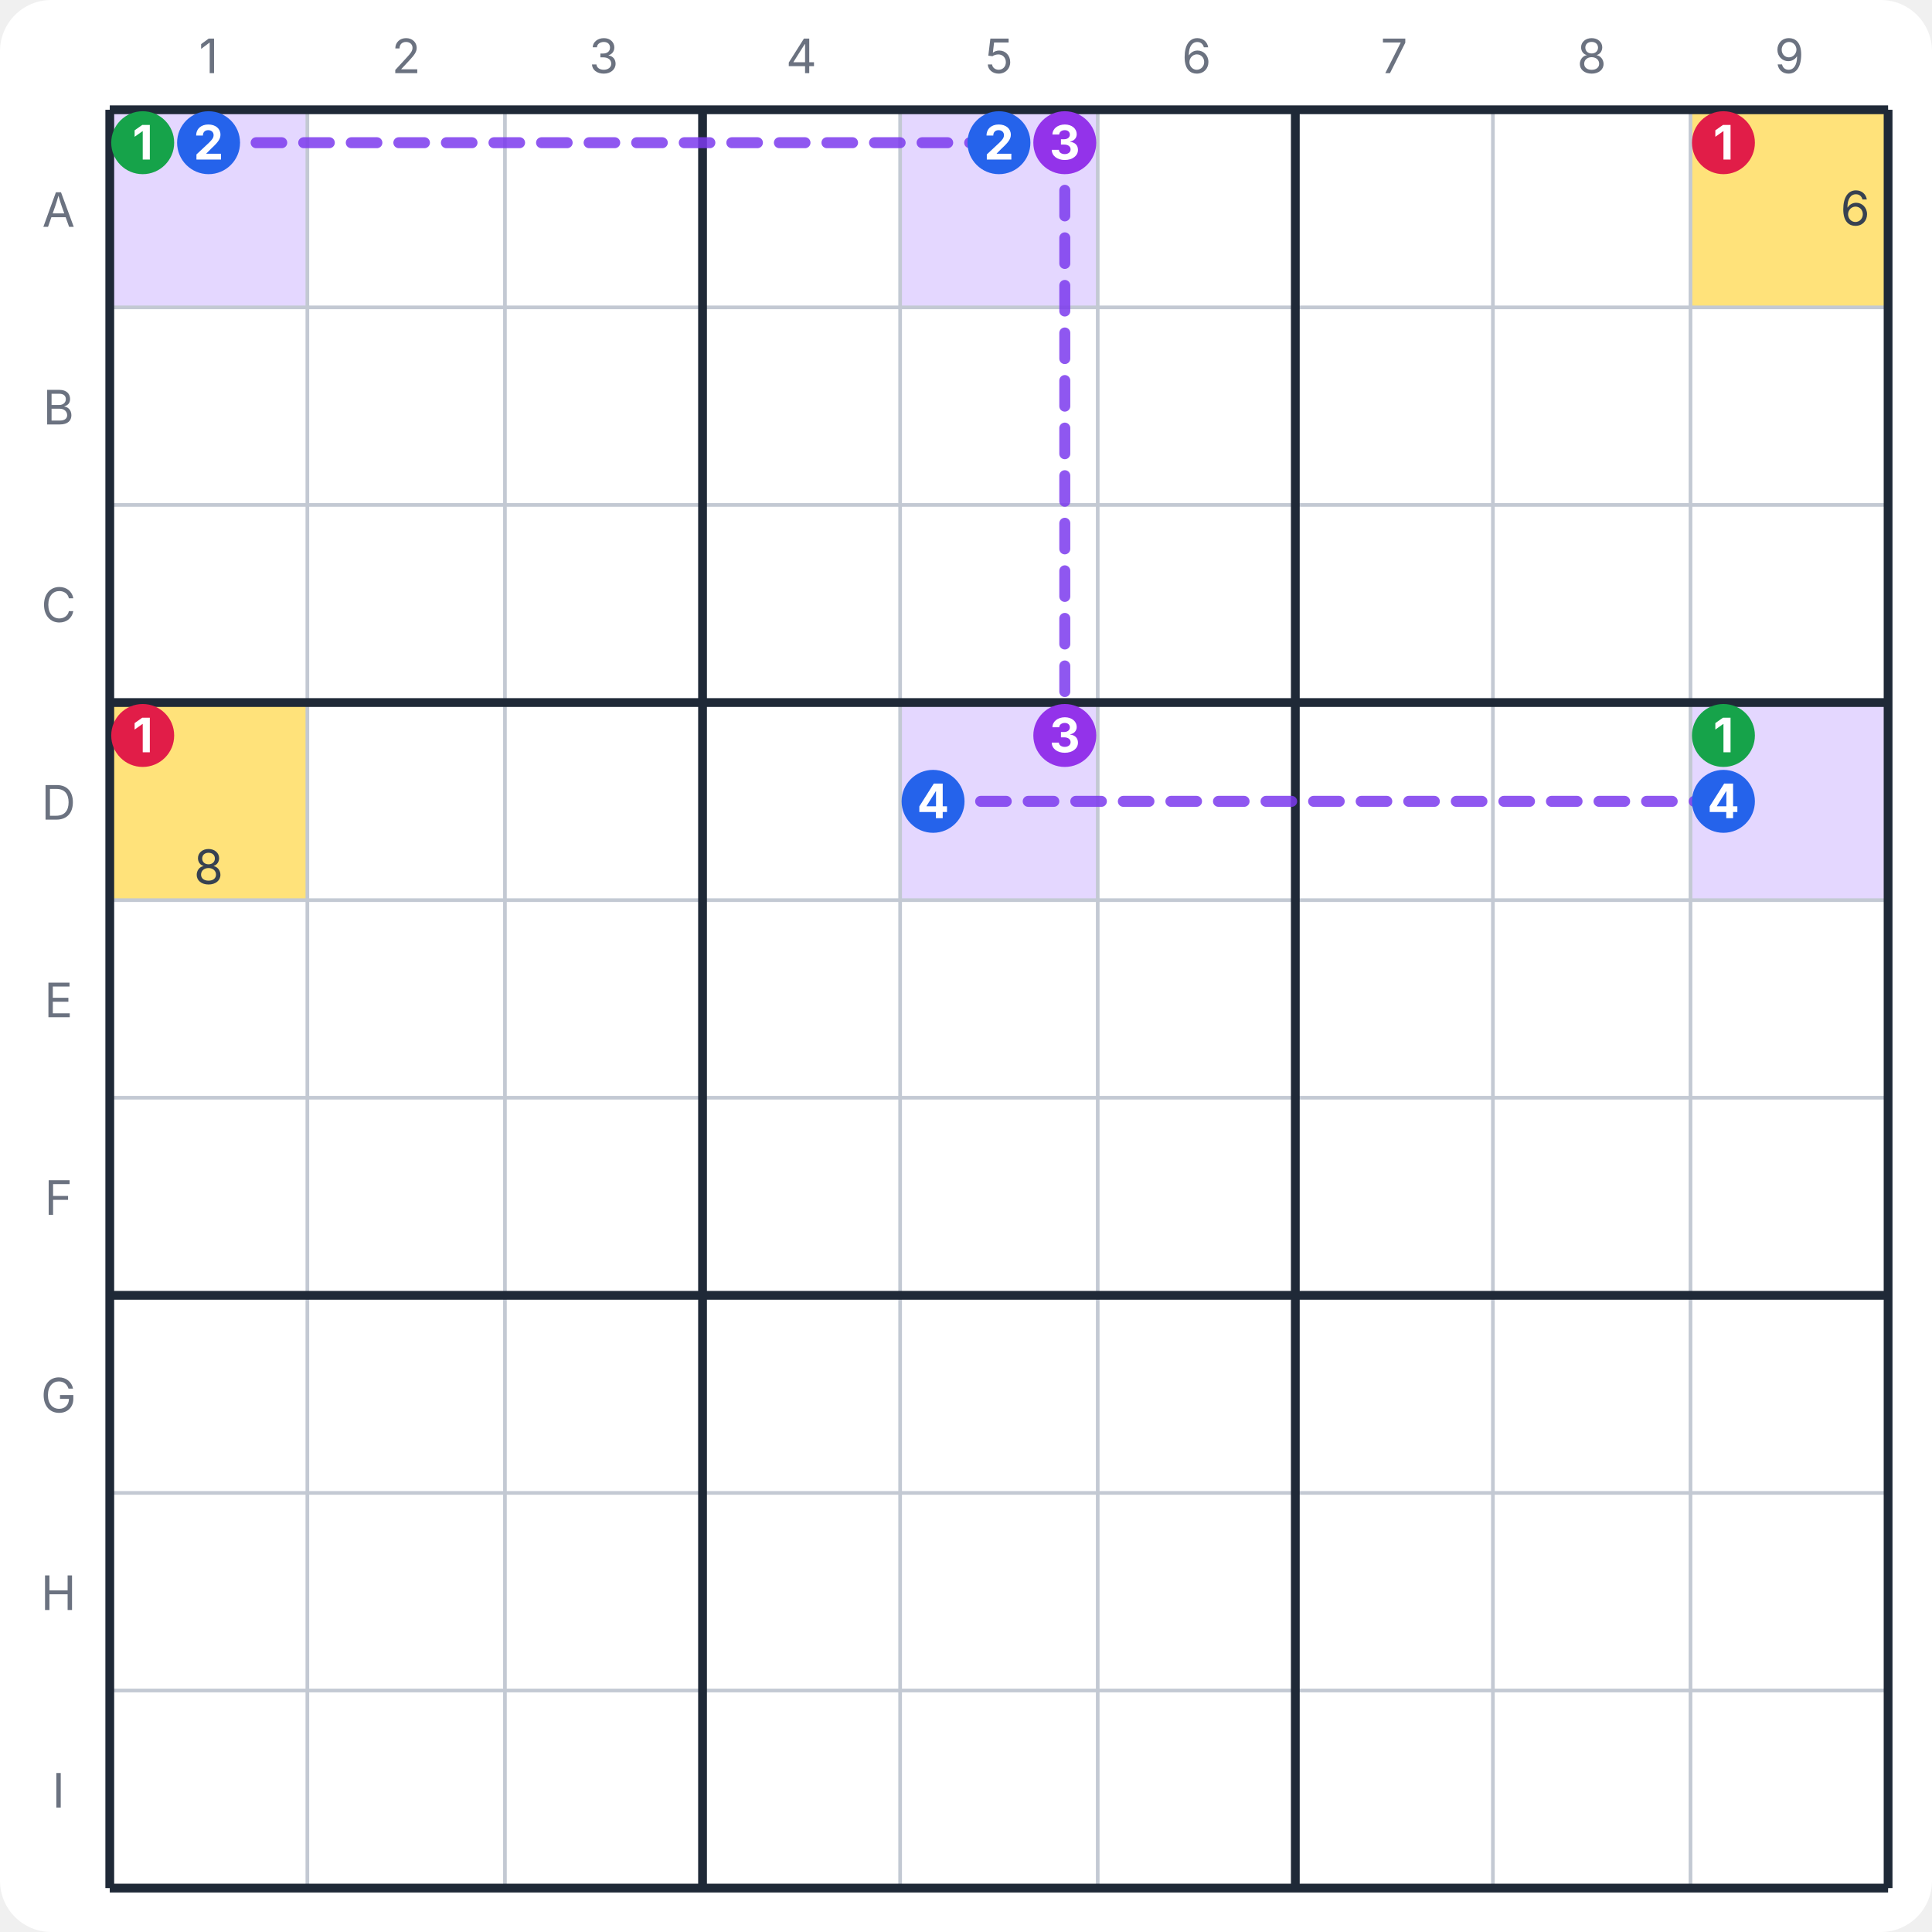
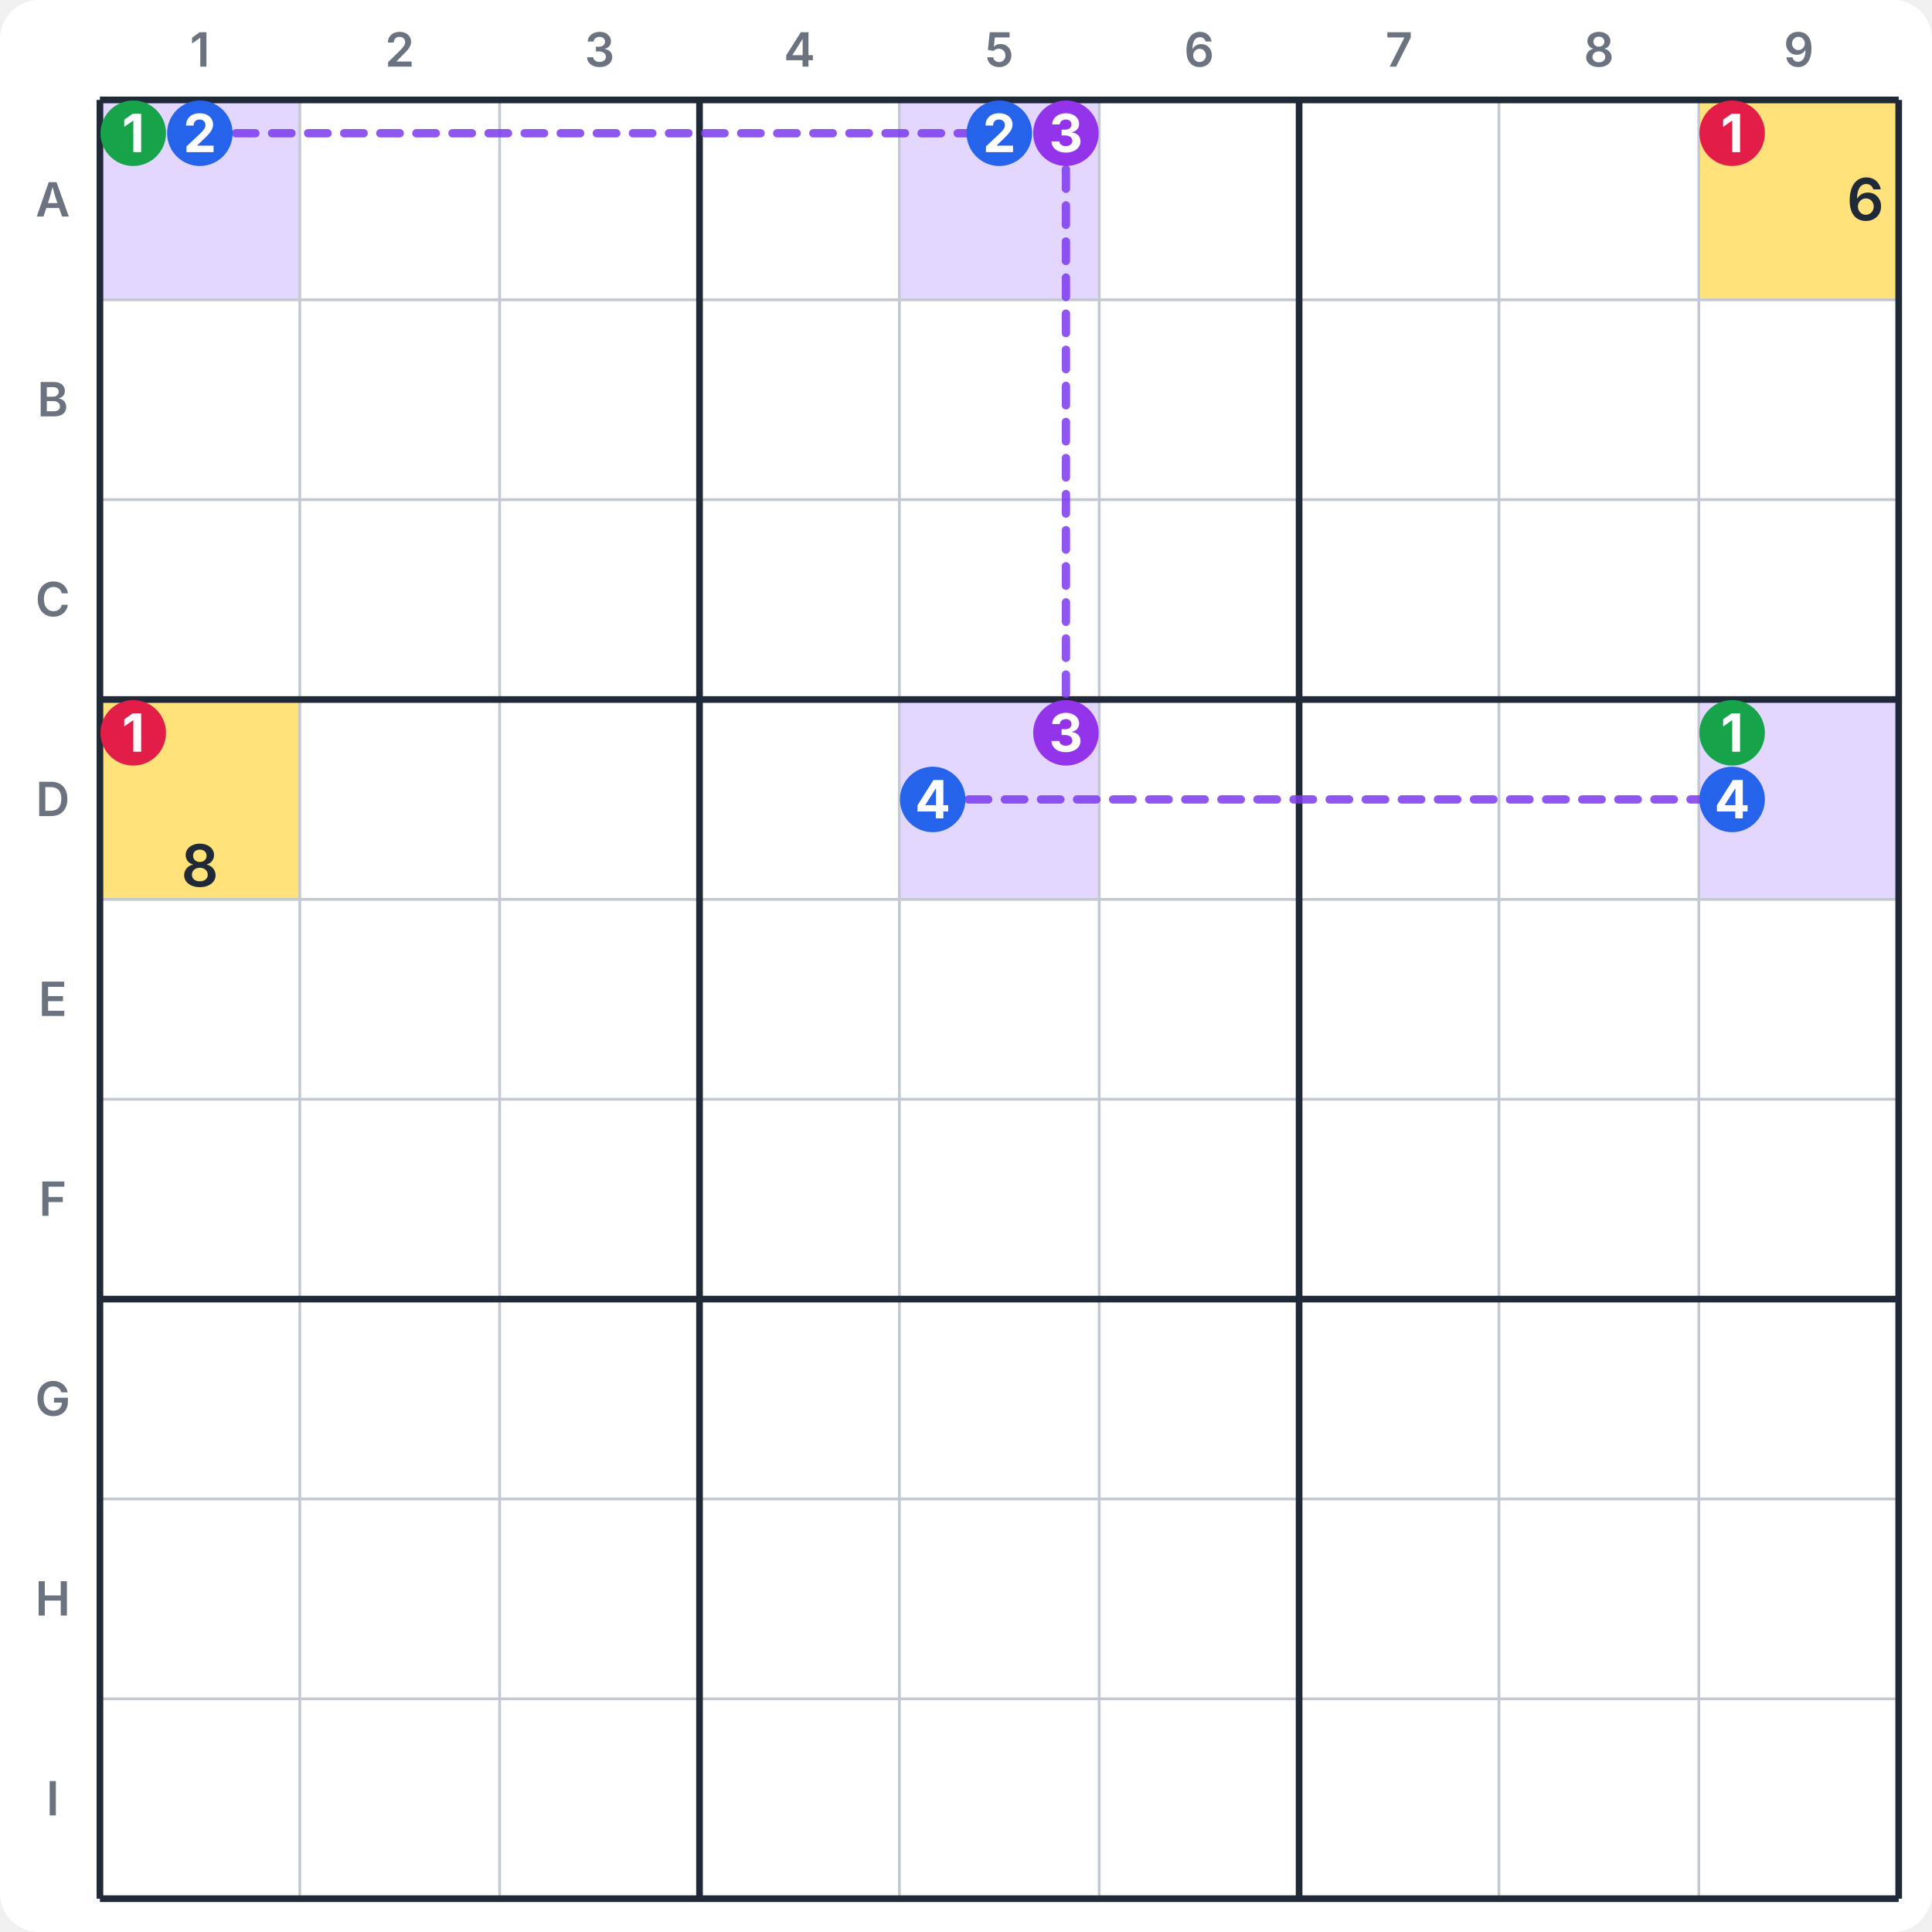
- <svg xmlns="http://www.w3.org/2000/svg" viewBox="0 0 528 528" width="528" height="528" font-family="Inter, 'Segoe UI', Helvetica, Arial, sans-serif">
+ <svg xmlns="http://www.w3.org/2000/svg" viewBox="0 0 696 696" width="696" height="696" font-family="Inter, 'Segoe UI', Helvetica, Arial, sans-serif">
  <defs>
    <marker id="arr" viewBox="0 0 10 10" refX="8" refY="5" markerWidth="5" markerHeight="5" orient="auto-start-reverse">
      <path d="M0,0 L10,5 L0,10 z" fill="#E11D48" />
    </marker>
  </defs>
-   <rect x="0" y="0" width="528" height="528" rx="14" fill="#FFFFFF" />
-   <text x="57.0" y="20" text-anchor="middle" font-size="13" fill="#6B7280">1</text>
-   <text x="111.0" y="20" text-anchor="middle" font-size="13" fill="#6B7280">2</text>
-   <text x="165.0" y="20" text-anchor="middle" font-size="13" fill="#6B7280">3</text>
-   <text x="219.0" y="20" text-anchor="middle" font-size="13" fill="#6B7280">4</text>
-   <text x="273.0" y="20" text-anchor="middle" font-size="13" fill="#6B7280">5</text>
-   <text x="327.0" y="20" text-anchor="middle" font-size="13" fill="#6B7280">6</text>
-   <text x="381.0" y="20" text-anchor="middle" font-size="13" fill="#6B7280">7</text>
-   <text x="435.0" y="20" text-anchor="middle" font-size="13" fill="#6B7280">8</text>
-   <text x="489.0" y="20" text-anchor="middle" font-size="13" fill="#6B7280">9</text>
-   <text x="16" y="62.0" text-anchor="middle" font-size="13" fill="#6B7280">A</text>
-   <text x="16" y="116.0" text-anchor="middle" font-size="13" fill="#6B7280">B</text>
-   <text x="16" y="170.0" text-anchor="middle" font-size="13" fill="#6B7280">C</text>
-   <text x="16" y="224.0" text-anchor="middle" font-size="13" fill="#6B7280">D</text>
-   <text x="16" y="278.0" text-anchor="middle" font-size="13" fill="#6B7280">E</text>
-   <text x="16" y="332.0" text-anchor="middle" font-size="13" fill="#6B7280">F</text>
-   <text x="16" y="386.0" text-anchor="middle" font-size="13" fill="#6B7280">G</text>
-   <text x="16" y="440.0" text-anchor="middle" font-size="13" fill="#6B7280">H</text>
-   <text x="16" y="494.0" text-anchor="middle" font-size="13" fill="#6B7280">I</text>
-   <rect x="30" y="30" width="54" height="54" fill="#E4D7FF" />
-   <rect x="246" y="30" width="54" height="54" fill="#E4D7FF" />
-   <rect x="246" y="192" width="54" height="54" fill="#E4D7FF" />
-   <rect x="462" y="192" width="54" height="54" fill="#E4D7FF" />
-   <rect x="462" y="30" width="54" height="54" fill="#FFE27A" />
-   <rect x="30" y="192" width="54" height="54" fill="#FFE27A" />
-   <line x1="30" y1="30" x2="30" y2="516" stroke="#C3C9D3" stroke-width="1" />
-   <line x1="84" y1="30" x2="84" y2="516" stroke="#C3C9D3" stroke-width="1" />
-   <line x1="138" y1="30" x2="138" y2="516" stroke="#C3C9D3" stroke-width="1" />
-   <line x1="192" y1="30" x2="192" y2="516" stroke="#C3C9D3" stroke-width="1" />
-   <line x1="246" y1="30" x2="246" y2="516" stroke="#C3C9D3" stroke-width="1" />
-   <line x1="300" y1="30" x2="300" y2="516" stroke="#C3C9D3" stroke-width="1" />
-   <line x1="354" y1="30" x2="354" y2="516" stroke="#C3C9D3" stroke-width="1" />
-   <line x1="408" y1="30" x2="408" y2="516" stroke="#C3C9D3" stroke-width="1" />
-   <line x1="462" y1="30" x2="462" y2="516" stroke="#C3C9D3" stroke-width="1" />
-   <line x1="516" y1="30" x2="516" y2="516" stroke="#C3C9D3" stroke-width="1" />
-   <line x1="30" y1="30" x2="516" y2="30" stroke="#C3C9D3" stroke-width="1" />
-   <line x1="30" y1="84" x2="516" y2="84" stroke="#C3C9D3" stroke-width="1" />
-   <line x1="30" y1="138" x2="516" y2="138" stroke="#C3C9D3" stroke-width="1" />
-   <line x1="30" y1="192" x2="516" y2="192" stroke="#C3C9D3" stroke-width="1" />
-   <line x1="30" y1="246" x2="516" y2="246" stroke="#C3C9D3" stroke-width="1" />
-   <line x1="30" y1="300" x2="516" y2="300" stroke="#C3C9D3" stroke-width="1" />
-   <line x1="30" y1="354" x2="516" y2="354" stroke="#C3C9D3" stroke-width="1" />
-   <line x1="30" y1="408" x2="516" y2="408" stroke="#C3C9D3" stroke-width="1" />
-   <line x1="30" y1="462" x2="516" y2="462" stroke="#C3C9D3" stroke-width="1" />
-   <line x1="30" y1="516" x2="516" y2="516" stroke="#C3C9D3" stroke-width="1" />
-   <line x1="30" y1="30" x2="30" y2="516" stroke="#1F2937" stroke-width="2.4" />
-   <line x1="192" y1="30" x2="192" y2="516" stroke="#1F2937" stroke-width="2.4" />
-   <line x1="354" y1="30" x2="354" y2="516" stroke="#1F2937" stroke-width="2.4" />
-   <line x1="516" y1="30" x2="516" y2="516" stroke="#1F2937" stroke-width="2.4" />
-   <line x1="30" y1="30" x2="516" y2="30" stroke="#1F2937" stroke-width="2.4" />
-   <line x1="30" y1="192" x2="516" y2="192" stroke="#1F2937" stroke-width="2.4" />
-   <line x1="30" y1="354" x2="516" y2="354" stroke="#1F2937" stroke-width="2.4" />
-   <line x1="30" y1="516" x2="516" y2="516" stroke="#1F2937" stroke-width="2.4" />
-   <line x1="57.0" y1="39.0" x2="273.0" y2="39.0" stroke="#7C3AED" stroke-width="3" stroke-linecap="round" stroke-opacity="0.85" stroke-dasharray="7 6" />
-   <line x1="291.0" y1="39.0" x2="291.0" y2="201.0" stroke="#7C3AED" stroke-width="3" stroke-linecap="round" stroke-opacity="0.85" stroke-dasharray="7 6" />
-   <line x1="255.0" y1="219.0" x2="471.0" y2="219.0" stroke="#7C3AED" stroke-width="3" stroke-linecap="round" stroke-opacity="0.85" stroke-dasharray="7 6" />
-   <circle cx="39.0" cy="39.0" r="8.6" fill="#16A34A" />
-   <text x="39.0" y="43.6" text-anchor="middle" font-size="13" font-weight="700" fill="#FFFFFF">1</text>
-   <circle cx="57.0" cy="39.0" r="8.6" fill="#2563EB" />
-   <text x="57.0" y="43.6" text-anchor="middle" font-size="13" font-weight="700" fill="#FFFFFF">2</text>
-   <circle cx="273.0" cy="39.0" r="8.6" fill="#2563EB" />
-   <text x="273.0" y="43.6" text-anchor="middle" font-size="13" font-weight="700" fill="#FFFFFF">2</text>
-   <circle cx="291.0" cy="39.0" r="8.6" fill="#9333EA" />
-   <text x="291.0" y="43.6" text-anchor="middle" font-size="13" font-weight="700" fill="#FFFFFF">3</text>
-   <circle cx="291.0" cy="201.0" r="8.6" fill="#9333EA" />
-   <text x="291.0" y="205.6" text-anchor="middle" font-size="13" font-weight="700" fill="#FFFFFF">3</text>
-   <circle cx="255.0" cy="219.0" r="8.6" fill="#2563EB" />
-   <text x="255.0" y="223.6" text-anchor="middle" font-size="13" font-weight="700" fill="#FFFFFF">4</text>
-   <circle cx="471.0" cy="201.0" r="8.6" fill="#16A34A" />
-   <text x="471.0" y="205.6" text-anchor="middle" font-size="13" font-weight="700" fill="#FFFFFF">1</text>
-   <circle cx="471.0" cy="219.0" r="8.6" fill="#2563EB" />
-   <text x="471.0" y="223.6" text-anchor="middle" font-size="13" font-weight="700" fill="#FFFFFF">4</text>
-   <circle cx="471.0" cy="39.0" r="8.6" fill="#E11D48" />
-   <text x="471.0" y="43.6" text-anchor="middle" font-size="13" font-weight="700" fill="#FFFFFF">1</text>
-   <text x="507.0" y="61.6" text-anchor="middle" font-size="13" fill="#374151">6</text>
-   <circle cx="39.0" cy="201.0" r="8.6" fill="#E11D48" />
-   <text x="39.0" y="205.6" text-anchor="middle" font-size="13" font-weight="700" fill="#FFFFFF">1</text>
-   <text x="57.0" y="241.6" text-anchor="middle" font-size="13" fill="#374151">8</text>
+   <rect x="0" y="0" width="696" height="696" rx="14" fill="#FFFFFF" />
+   <text x="72.0" y="24" text-anchor="middle" font-size="17" font-weight="600" fill="#6B7280">1</text>
+   <text x="144.0" y="24" text-anchor="middle" font-size="17" font-weight="600" fill="#6B7280">2</text>
+   <text x="216.0" y="24" text-anchor="middle" font-size="17" font-weight="600" fill="#6B7280">3</text>
+   <text x="288.0" y="24" text-anchor="middle" font-size="17" font-weight="600" fill="#6B7280">4</text>
+   <text x="360.0" y="24" text-anchor="middle" font-size="17" font-weight="600" fill="#6B7280">5</text>
+   <text x="432.0" y="24" text-anchor="middle" font-size="17" font-weight="600" fill="#6B7280">6</text>
+   <text x="504.0" y="24" text-anchor="middle" font-size="17" font-weight="600" fill="#6B7280">7</text>
+   <text x="576.0" y="24" text-anchor="middle" font-size="17" font-weight="600" fill="#6B7280">8</text>
+   <text x="648.0" y="24" text-anchor="middle" font-size="17" font-weight="600" fill="#6B7280">9</text>
+   <text x="19" y="78.0" text-anchor="middle" font-size="17" font-weight="600" fill="#6B7280">A</text>
+   <text x="19" y="150.0" text-anchor="middle" font-size="17" font-weight="600" fill="#6B7280">B</text>
+   <text x="19" y="222.0" text-anchor="middle" font-size="17" font-weight="600" fill="#6B7280">C</text>
+   <text x="19" y="294.0" text-anchor="middle" font-size="17" font-weight="600" fill="#6B7280">D</text>
+   <text x="19" y="366.0" text-anchor="middle" font-size="17" font-weight="600" fill="#6B7280">E</text>
+   <text x="19" y="438.0" text-anchor="middle" font-size="17" font-weight="600" fill="#6B7280">F</text>
+   <text x="19" y="510.0" text-anchor="middle" font-size="17" font-weight="600" fill="#6B7280">G</text>
+   <text x="19" y="582.0" text-anchor="middle" font-size="17" font-weight="600" fill="#6B7280">H</text>
+   <text x="19" y="654.0" text-anchor="middle" font-size="17" font-weight="600" fill="#6B7280">I</text>
+   <rect x="36" y="36" width="72" height="72" fill="#E4D7FF" />
+   <rect x="324" y="36" width="72" height="72" fill="#E4D7FF" />
+   <rect x="324" y="252" width="72" height="72" fill="#E4D7FF" />
+   <rect x="612" y="252" width="72" height="72" fill="#E4D7FF" />
+   <rect x="612" y="36" width="72" height="72" fill="#FFE27A" />
+   <rect x="36" y="252" width="72" height="72" fill="#FFE27A" />
+   <line x1="36" y1="36" x2="36" y2="684" stroke="#C3C9D3" stroke-width="1" />
+   <line x1="108" y1="36" x2="108" y2="684" stroke="#C3C9D3" stroke-width="1" />
+   <line x1="180" y1="36" x2="180" y2="684" stroke="#C3C9D3" stroke-width="1" />
+   <line x1="252" y1="36" x2="252" y2="684" stroke="#C3C9D3" stroke-width="1" />
+   <line x1="324" y1="36" x2="324" y2="684" stroke="#C3C9D3" stroke-width="1" />
+   <line x1="396" y1="36" x2="396" y2="684" stroke="#C3C9D3" stroke-width="1" />
+   <line x1="468" y1="36" x2="468" y2="684" stroke="#C3C9D3" stroke-width="1" />
+   <line x1="540" y1="36" x2="540" y2="684" stroke="#C3C9D3" stroke-width="1" />
+   <line x1="612" y1="36" x2="612" y2="684" stroke="#C3C9D3" stroke-width="1" />
+   <line x1="684" y1="36" x2="684" y2="684" stroke="#C3C9D3" stroke-width="1" />
+   <line x1="36" y1="36" x2="684" y2="36" stroke="#C3C9D3" stroke-width="1" />
+   <line x1="36" y1="108" x2="684" y2="108" stroke="#C3C9D3" stroke-width="1" />
+   <line x1="36" y1="180" x2="684" y2="180" stroke="#C3C9D3" stroke-width="1" />
+   <line x1="36" y1="252" x2="684" y2="252" stroke="#C3C9D3" stroke-width="1" />
+   <line x1="36" y1="324" x2="684" y2="324" stroke="#C3C9D3" stroke-width="1" />
+   <line x1="36" y1="396" x2="684" y2="396" stroke="#C3C9D3" stroke-width="1" />
+   <line x1="36" y1="468" x2="684" y2="468" stroke="#C3C9D3" stroke-width="1" />
+   <line x1="36" y1="540" x2="684" y2="540" stroke="#C3C9D3" stroke-width="1" />
+   <line x1="36" y1="612" x2="684" y2="612" stroke="#C3C9D3" stroke-width="1" />
+   <line x1="36" y1="684" x2="684" y2="684" stroke="#C3C9D3" stroke-width="1" />
+   <line x1="36" y1="36" x2="36" y2="684" stroke="#1F2937" stroke-width="2.4" />
+   <line x1="252" y1="36" x2="252" y2="684" stroke="#1F2937" stroke-width="2.4" />
+   <line x1="468" y1="36" x2="468" y2="684" stroke="#1F2937" stroke-width="2.4" />
+   <line x1="684" y1="36" x2="684" y2="684" stroke="#1F2937" stroke-width="2.4" />
+   <line x1="36" y1="36" x2="684" y2="36" stroke="#1F2937" stroke-width="2.4" />
+   <line x1="36" y1="252" x2="684" y2="252" stroke="#1F2937" stroke-width="2.4" />
+   <line x1="36" y1="468" x2="684" y2="468" stroke="#1F2937" stroke-width="2.4" />
+   <line x1="36" y1="684" x2="684" y2="684" stroke="#1F2937" stroke-width="2.4" />
+   <line x1="72.0" y1="48.0" x2="360.0" y2="48.0" stroke="#7C3AED" stroke-width="3" stroke-linecap="round" stroke-opacity="0.85" stroke-dasharray="7 6" />
+   <line x1="384.0" y1="48.0" x2="384.0" y2="264.0" stroke="#7C3AED" stroke-width="3" stroke-linecap="round" stroke-opacity="0.85" stroke-dasharray="7 6" />
+   <line x1="336.0" y1="288.0" x2="624.0" y2="288.0" stroke="#7C3AED" stroke-width="3" stroke-linecap="round" stroke-opacity="0.85" stroke-dasharray="7 6" />
+   <circle cx="48.0" cy="48.0" r="11.8" fill="#16A34A" />
+   <text x="48.0" y="54.8" text-anchor="middle" font-size="19" font-weight="700" fill="#FFFFFF">1</text>
+   <circle cx="72.0" cy="48.0" r="11.8" fill="#2563EB" />
+   <text x="72.0" y="54.8" text-anchor="middle" font-size="19" font-weight="700" fill="#FFFFFF">2</text>
+   <circle cx="360.0" cy="48.0" r="11.8" fill="#2563EB" />
+   <text x="360.0" y="54.8" text-anchor="middle" font-size="19" font-weight="700" fill="#FFFFFF">2</text>
+   <circle cx="384.0" cy="48.0" r="11.8" fill="#9333EA" />
+   <text x="384.0" y="54.8" text-anchor="middle" font-size="19" font-weight="700" fill="#FFFFFF">3</text>
+   <circle cx="384.0" cy="264.0" r="11.8" fill="#9333EA" />
+   <text x="384.0" y="270.8" text-anchor="middle" font-size="19" font-weight="700" fill="#FFFFFF">3</text>
+   <circle cx="336.0" cy="288.0" r="11.8" fill="#2563EB" />
+   <text x="336.0" y="294.8" text-anchor="middle" font-size="19" font-weight="700" fill="#FFFFFF">4</text>
+   <circle cx="624.0" cy="264.0" r="11.8" fill="#16A34A" />
+   <text x="624.0" y="270.8" text-anchor="middle" font-size="19" font-weight="700" fill="#FFFFFF">1</text>
+   <circle cx="624.0" cy="288.0" r="11.8" fill="#2563EB" />
+   <text x="624.0" y="294.8" text-anchor="middle" font-size="19" font-weight="700" fill="#FFFFFF">4</text>
+   <circle cx="624.0" cy="48.0" r="11.8" fill="#E11D48" />
+   <text x="624.0" y="54.8" text-anchor="middle" font-size="19" font-weight="700" fill="#FFFFFF">1</text>
+   <text x="672.0" y="79.4" text-anchor="middle" font-size="21" font-weight="600" fill="#1F2937">6</text>
+   <circle cx="48.0" cy="264.0" r="11.8" fill="#E11D48" />
+   <text x="48.0" y="270.8" text-anchor="middle" font-size="19" font-weight="700" fill="#FFFFFF">1</text>
+   <text x="72.0" y="319.4" text-anchor="middle" font-size="21" font-weight="600" fill="#1F2937">8</text>
</svg>
